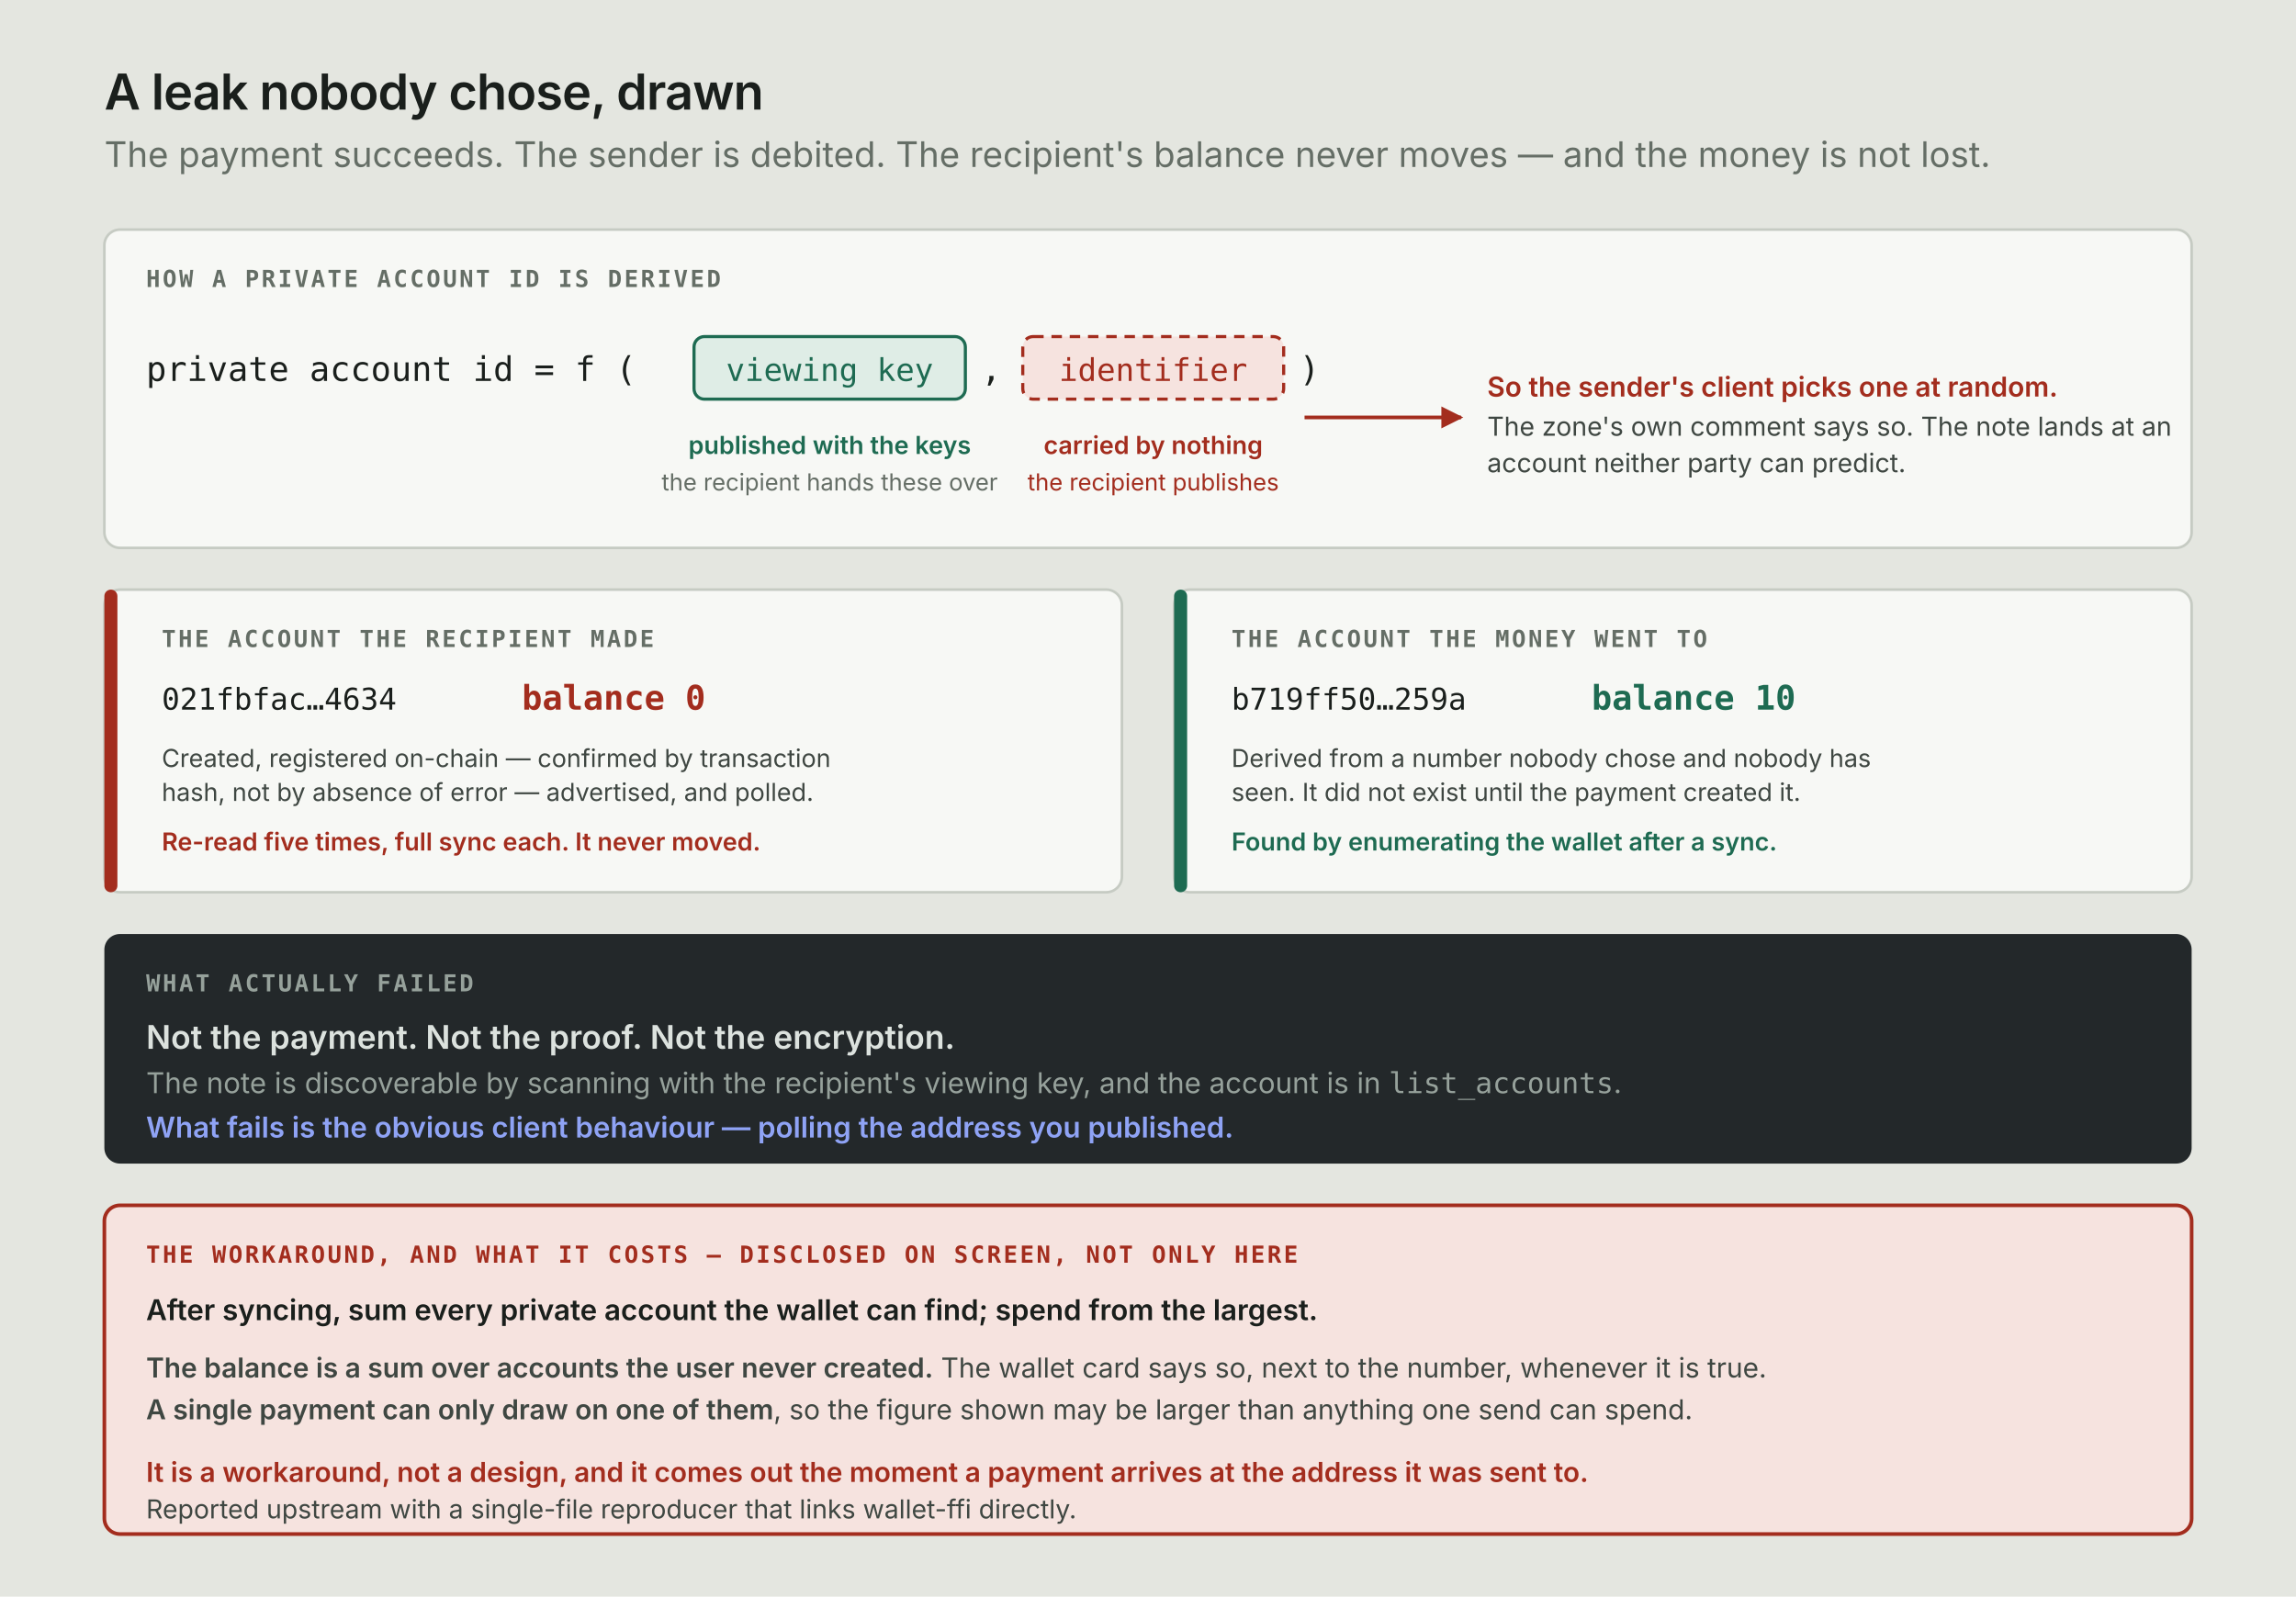
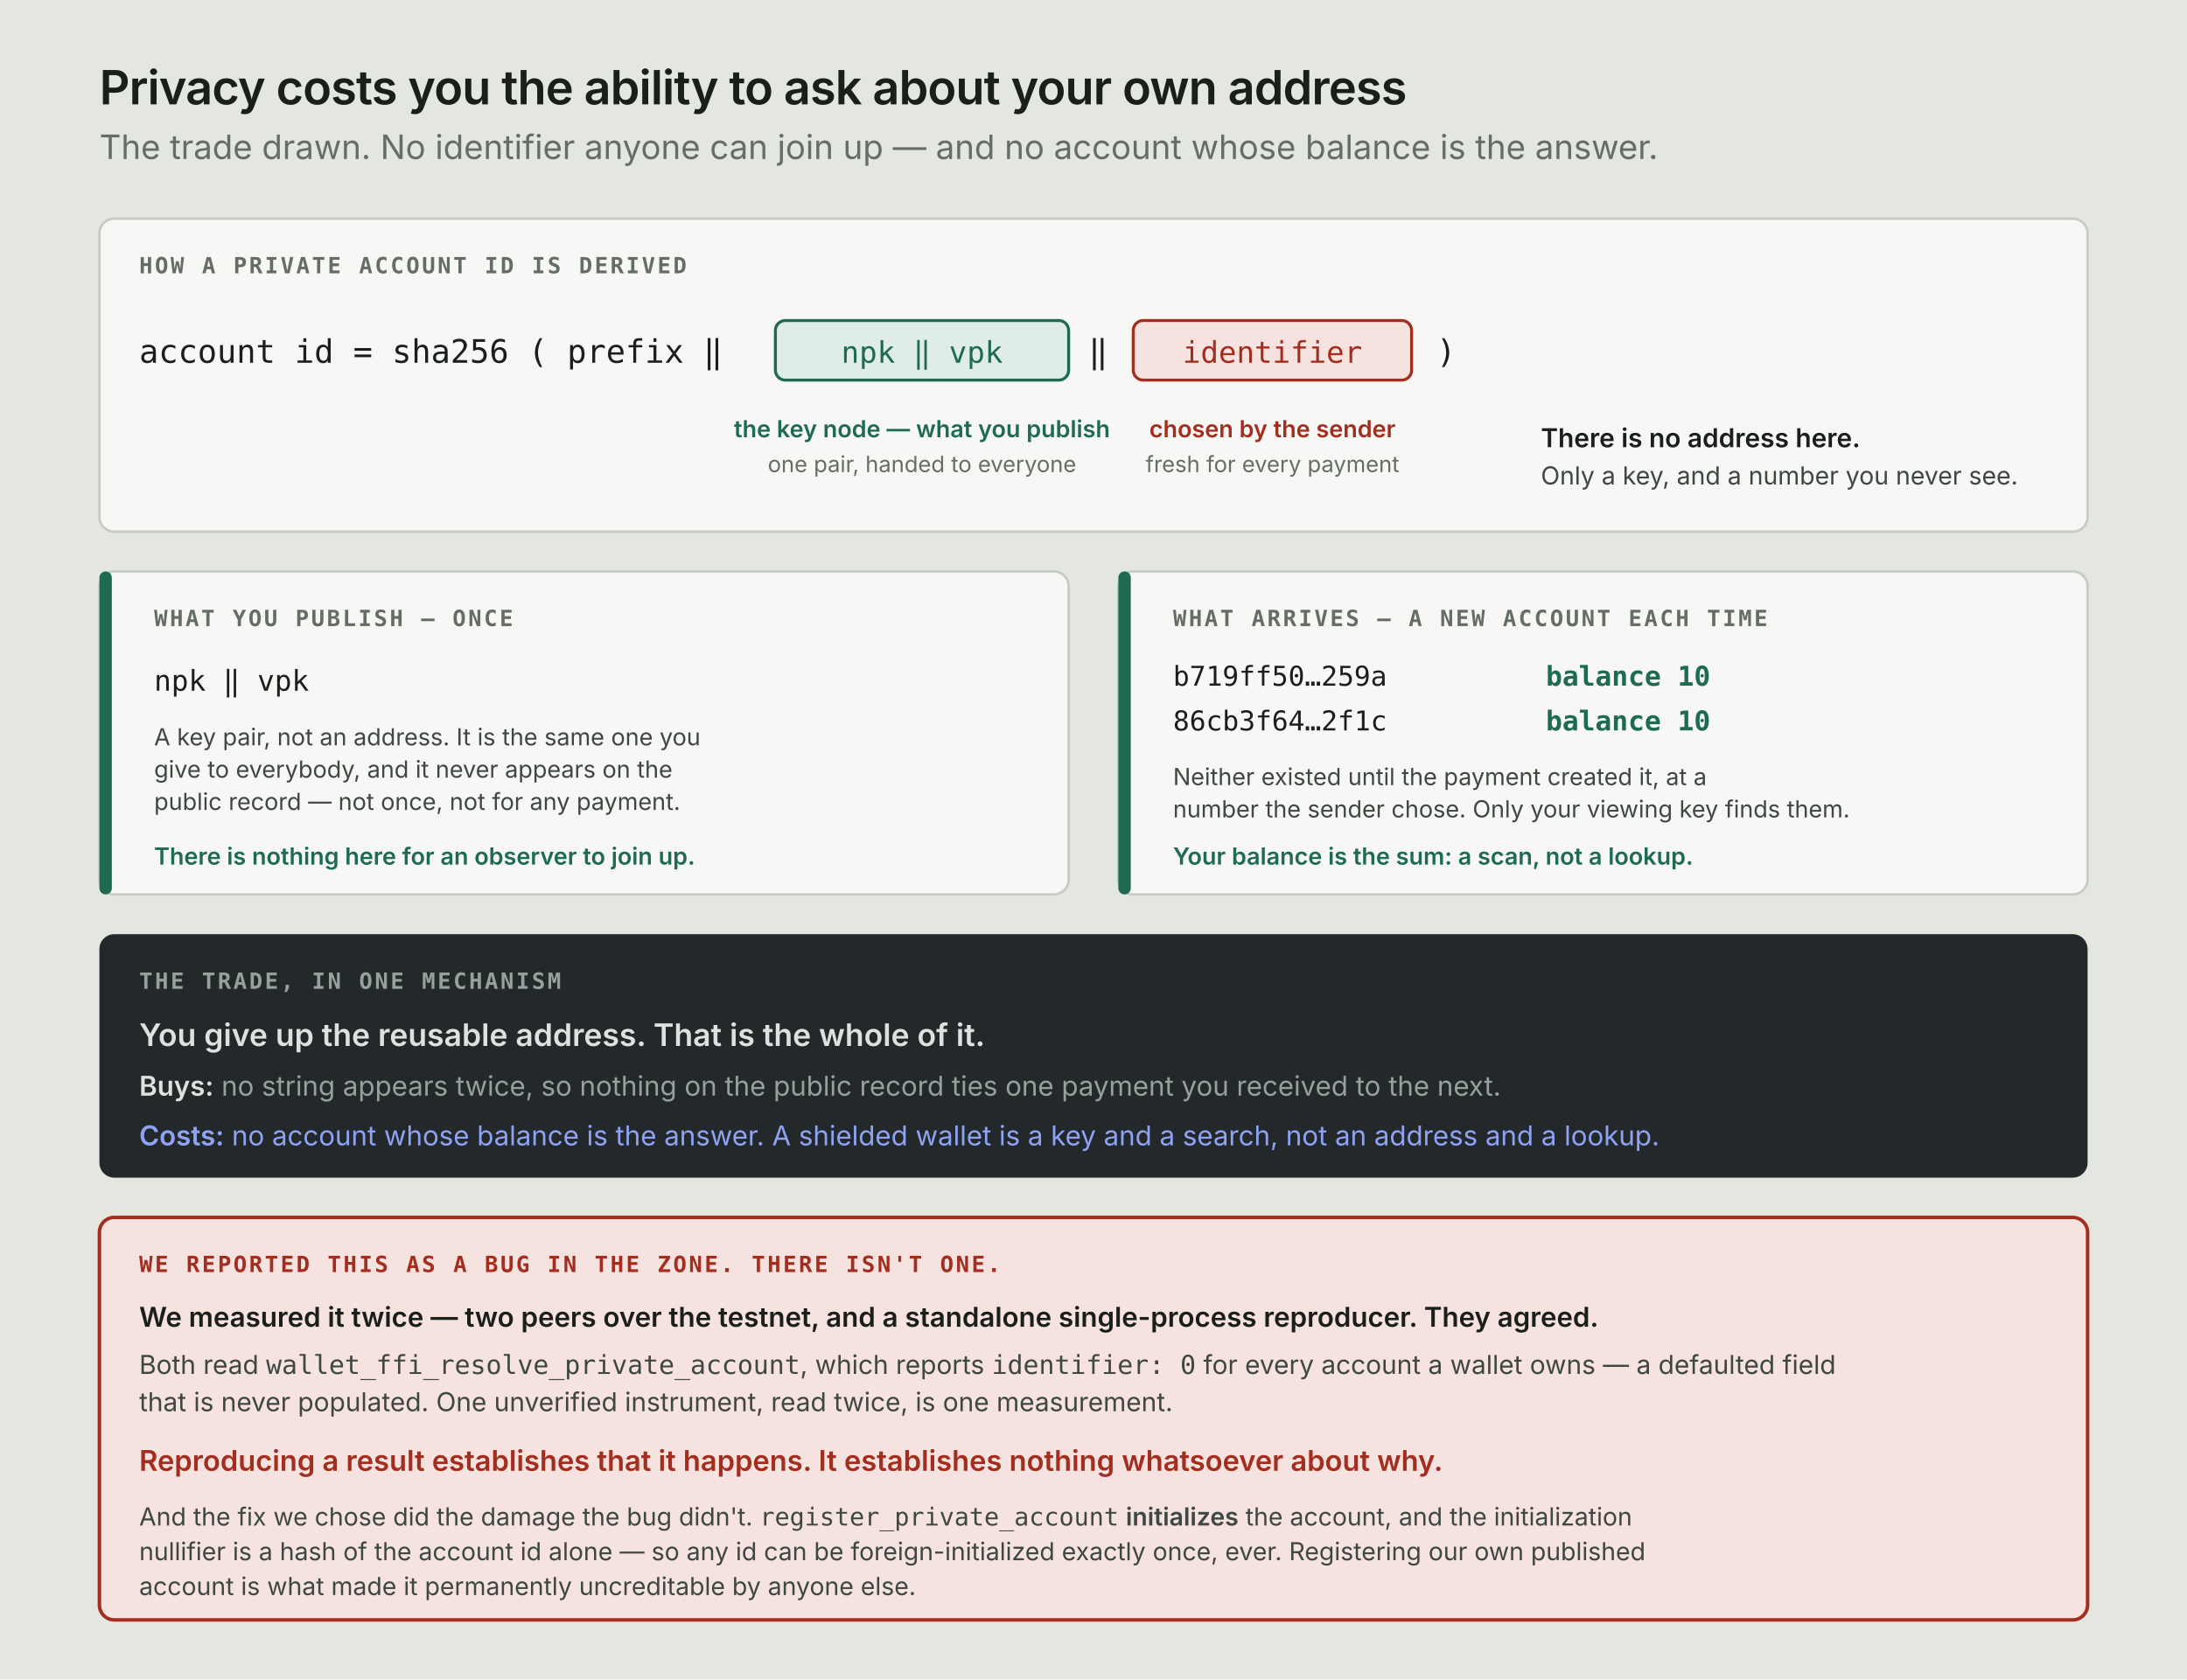
- <svg xmlns="http://www.w3.org/2000/svg" viewBox="0 0 880 612" width="880" height="612" font-family="'Instrument Sans',-apple-system,BlinkMacSystemFont,'Segoe UI',sans-serif">
-   <defs>
-     <marker id="d" viewBox="0 0 10 10" refX="9" refY="5" markerWidth="6" markerHeight="6" orient="auto-start-reverse">
-       <path d="M 0 0 L 10 5 L 0 10 z" fill="#A32D1E" />
-     </marker>
-   </defs>
-   <rect width="880" height="612" fill="#E4E6E0" />
-   <text x="40" y="42" font-size="19" font-weight="600" fill="#1A1F1C" letter-spacing="-0.3">A leak nobody chose, drawn</text>
-   <text x="40" y="64" font-size="13.5" fill="#656E66">The payment succeeds. The sender is debited. The recipient's balance never moves — and the money is not lost.</text>
-   <rect x="40" y="88" width="800" height="122" rx="6" fill="#F7F8F5" stroke="#C6CBC3" stroke-width="1" />
+ <svg xmlns="http://www.w3.org/2000/svg" viewBox="0 0 880 676" width="880" height="676" font-family="'Instrument Sans',-apple-system,BlinkMacSystemFont,'Segoe UI',sans-serif">
+   <rect width="880" height="676" fill="#E4E6E0" />
+   <text x="40" y="42" font-size="19" font-weight="600" fill="#1A1F1C" letter-spacing="-0.3">Privacy costs you the ability to ask about your own address</text>
+   <text x="40" y="64" font-size="13.5" fill="#656E66">The trade drawn. No identifier anyone can join up — and no account whose balance is the answer.</text>
+   <rect x="40" y="88" width="800" height="126" rx="6" fill="#F7F8F5" stroke="#C6CBC3" stroke-width="1" />
  <text x="56" y="110" font-size="9" font-family="'DM Mono',ui-monospace,Menlo,monospace" font-weight="600" letter-spacing="0.1em" fill="#656E66">HOW A PRIVATE ACCOUNT ID IS DERIVED</text>
-   <text x="56" y="146" font-size="13" font-family="'DM Mono',ui-monospace,Menlo,monospace" fill="#1A1F1C">private account id  =  f (</text>
-   <rect x="266" y="129" width="104" height="24" rx="4" fill="#DFEDE6" stroke="#1E6B52" stroke-width="1.2" />
-   <text x="318" y="146" font-size="12" font-family="'DM Mono',ui-monospace,Menlo,monospace" text-anchor="middle" fill="#1E6B52">viewing key</text>
-   <text x="376" y="146" font-size="13" font-family="'DM Mono',ui-monospace,Menlo,monospace" fill="#1A1F1C">,</text>
-   <rect x="392" y="129" width="100" height="24" rx="4" fill="#F6E3DF" stroke="#A32D1E" stroke-width="1.2" stroke-dasharray="4 3" />
-   <text x="442" y="146" font-size="12" font-family="'DM Mono',ui-monospace,Menlo,monospace" text-anchor="middle" fill="#A32D1E">identifier</text>
-   <text x="498" y="146" font-size="13" font-family="'DM Mono',ui-monospace,Menlo,monospace" fill="#1A1F1C">)</text>
-   <text x="318" y="174" font-size="9.5" text-anchor="middle" fill="#1E6B52" font-weight="600">published with the keys</text>
-   <text x="318" y="188" font-size="9" text-anchor="middle" fill="#656E66">the recipient hands these over</text>
-   <text x="442" y="174" font-size="9.5" text-anchor="middle" fill="#A32D1E" font-weight="600">carried by nothing</text>
-   <text x="442" y="188" font-size="9" text-anchor="middle" fill="#A32D1E">the recipient publishes</text>
-   <path d="M 500 160 L 560 160" stroke="#A32D1E" stroke-width="1.4" fill="none" marker-end="url(#d)" />
-   <text x="570" y="152" font-size="10.5" font-weight="600" fill="#A32D1E">So the sender's client picks one at random.</text>
-   <text x="570" y="167" font-size="10" fill="#3F4742">The zone's own comment says so. The note lands at an</text>
-   <text x="570" y="181" font-size="10" fill="#3F4742">account neither party can predict.</text>
-   <rect x="40" y="226" width="390" height="116" rx="6" fill="#F7F8F5" stroke="#C6CBC3" stroke-width="1" />
-   <rect x="40" y="226" width="5" height="116" rx="2.5" fill="#A32D1E" />
-   <text x="62" y="248" font-size="9" font-family="'DM Mono',ui-monospace,Menlo,monospace" font-weight="600" letter-spacing="0.1em" fill="#656E66">THE ACCOUNT THE RECIPIENT MADE</text>
-   <text x="62" y="272" font-size="11.5" font-family="'DM Mono',ui-monospace,Menlo,monospace" fill="#1A1F1C">021fbfac…4634</text>
-   <text x="200" y="272" font-size="13" font-family="'DM Mono',ui-monospace,Menlo,monospace" font-weight="600" fill="#A32D1E">balance 0</text>
-   <text x="62" y="294" font-size="9.5" fill="#3F4742">Created, registered on-chain — confirmed by transaction</text>
-   <text x="62" y="307" font-size="9.5" fill="#3F4742">hash, not by absence of error — advertised, and polled.</text>
-   <text x="62" y="326" font-size="9.5" fill="#A32D1E" font-weight="600">Re-read five times, full sync each. It never moved.</text>
-   <rect x="450" y="226" width="390" height="116" rx="6" fill="#F7F8F5" stroke="#C6CBC3" stroke-width="1" />
-   <rect x="450" y="226" width="5" height="116" rx="2.5" fill="#1E6B52" />
-   <text x="472" y="248" font-size="9" font-family="'DM Mono',ui-monospace,Menlo,monospace" font-weight="600" letter-spacing="0.1em" fill="#656E66">THE ACCOUNT THE MONEY WENT TO</text>
-   <text x="472" y="272" font-size="11.5" font-family="'DM Mono',ui-monospace,Menlo,monospace" fill="#1A1F1C">b719ff50…259a</text>
-   <text x="610" y="272" font-size="13" font-family="'DM Mono',ui-monospace,Menlo,monospace" font-weight="600" fill="#1E6B52">balance 10</text>
-   <text x="472" y="294" font-size="9.5" fill="#3F4742">Derived from a number nobody chose and nobody has</text>
-   <text x="472" y="307" font-size="9.5" fill="#3F4742">seen. It did not exist until the payment created it.</text>
-   <text x="472" y="326" font-size="9.5" fill="#1E6B52" font-weight="600">Found by enumerating the wallet after a sync.</text>
-   <rect x="40" y="358" width="800" height="88" rx="6" fill="#23282A" />
-   <text x="56" y="380" font-size="9" font-family="'DM Mono',ui-monospace,Menlo,monospace" font-weight="600" letter-spacing="0.1em" fill="#96A19B">WHAT ACTUALLY FAILED</text>
-   <text x="56" y="402" font-size="12.5" font-weight="600" fill="#DCE2DE">Not the payment. Not the proof. Not the encryption.</text>
-   <text x="56" y="419" font-size="11" fill="#96A19B">The note is discoverable by scanning with the recipient's viewing key, and the account is in <tspan font-family="'DM Mono',ui-monospace,Menlo,monospace">list_accounts</tspan>.</text>
-   <text x="56" y="436" font-size="11" font-weight="600" fill="#8FA3F5">What fails is the obvious client behaviour — polling the address you published.</text>
-   <rect x="40" y="462" width="800" height="126" rx="6" fill="#F6E3DF" stroke="#A32D1E" stroke-width="1.4" />
-   <text x="56" y="484" font-size="9" font-family="'DM Mono',ui-monospace,Menlo,monospace" font-weight="600" letter-spacing="0.1em" fill="#A32D1E">THE WORKAROUND, AND WHAT IT COSTS — DISCLOSED ON SCREEN, NOT ONLY HERE</text>
-   <text x="56" y="506" font-size="11" font-weight="600" fill="#1A1F1C">After syncing, sum every private account the wallet can find; spend from the largest.</text>
-   <text x="56" y="528" font-size="10.5" fill="#3F4742">
-     <tspan font-weight="600">The balance is a sum over accounts the user never created.</tspan> The wallet card says so, next to the number, whenever it is true.</text>
-   <text x="56" y="544" font-size="10.5" fill="#3F4742">
-     <tspan font-weight="600">A single payment can only draw on one of them</tspan>, so the figure shown may be larger than anything one send can spend.</text>
-   <text x="56" y="568" font-size="10.5" font-weight="600" fill="#A32D1E">It is a workaround, not a design, and it comes out the moment a payment arrives at the address it was sent to.</text>
-   <text x="56" y="582" font-size="10" fill="#3F4742">Reported upstream with a single-file reproducer that links wallet-ffi directly.</text>
+   <text x="56" y="146" font-size="13" font-family="'DM Mono',ui-monospace,Menlo,monospace" fill="#1A1F1C">account id  =  sha256 ( prefix ‖</text>
+   <rect x="312" y="129" width="118" height="24" rx="4" fill="#DFEDE6" stroke="#1E6B52" stroke-width="1.2" />
+   <text x="371" y="146" font-size="12" font-family="'DM Mono',ui-monospace,Menlo,monospace" text-anchor="middle" fill="#1E6B52">npk ‖ vpk</text>
+   <text x="438" y="146" font-size="13" font-family="'DM Mono',ui-monospace,Menlo,monospace" fill="#1A1F1C">‖</text>
+   <rect x="456" y="129" width="112" height="24" rx="4" fill="#F6E3DF" stroke="#A32D1E" stroke-width="1.2" />
+   <text x="512" y="146" font-size="12" font-family="'DM Mono',ui-monospace,Menlo,monospace" text-anchor="middle" fill="#A32D1E">identifier</text>
+   <text x="578" y="146" font-size="13" font-family="'DM Mono',ui-monospace,Menlo,monospace" fill="#1A1F1C">)</text>
+   <text x="371" y="176" font-size="9.5" text-anchor="middle" fill="#1E6B52" font-weight="600">the key node — what you publish</text>
+   <text x="371" y="190" font-size="9" text-anchor="middle" fill="#656E66">one pair, handed to everyone</text>
+   <text x="512" y="176" font-size="9.5" text-anchor="middle" fill="#A32D1E" font-weight="600">chosen by the sender</text>
+   <text x="512" y="190" font-size="9" text-anchor="middle" fill="#656E66">fresh for every payment</text>
+   <text x="620" y="180" font-size="10.5" font-weight="600" fill="#1A1F1C">There is no address here.</text>
+   <text x="620" y="195" font-size="10" fill="#3F4742">Only a key, and a number you never see.</text>
+   <rect x="40" y="230" width="390" height="130" rx="6" fill="#F7F8F5" stroke="#C6CBC3" stroke-width="1" />
+   <rect x="40" y="230" width="5" height="130" rx="2.5" fill="#1E6B52" />
+   <text x="62" y="252" font-size="9" font-family="'DM Mono',ui-monospace,Menlo,monospace" font-weight="600" letter-spacing="0.1em" fill="#656E66">WHAT YOU PUBLISH — ONCE</text>
+   <text x="62" y="278" font-size="11.5" font-family="'DM Mono',ui-monospace,Menlo,monospace" fill="#1A1F1C">npk ‖ vpk</text>
+   <text x="62" y="300" font-size="9.5" fill="#3F4742">A key pair, not an address. It is the same one you</text>
+   <text x="62" y="313" font-size="9.5" fill="#3F4742">give to everybody, and it never appears on the</text>
+   <text x="62" y="326" font-size="9.5" fill="#3F4742">public record — not once, not for any payment.</text>
+   <text x="62" y="348" font-size="9.5" font-weight="600" fill="#1E6B52">There is nothing here for an observer to join up.</text>
+   <rect x="450" y="230" width="390" height="130" rx="6" fill="#F7F8F5" stroke="#C6CBC3" stroke-width="1" />
+   <rect x="450" y="230" width="5" height="130" rx="2.5" fill="#1E6B52" />
+   <text x="472" y="252" font-size="9" font-family="'DM Mono',ui-monospace,Menlo,monospace" font-weight="600" letter-spacing="0.1em" fill="#656E66">WHAT ARRIVES — A NEW ACCOUNT EACH TIME</text>
+   <text x="472" y="276" font-size="11" font-family="'DM Mono',ui-monospace,Menlo,monospace" fill="#1A1F1C">b719ff50…259a</text>
+   <text x="622" y="276" font-size="11" font-family="'DM Mono',ui-monospace,Menlo,monospace" font-weight="600" fill="#1E6B52">balance 10</text>
+   <text x="472" y="294" font-size="11" font-family="'DM Mono',ui-monospace,Menlo,monospace" fill="#1A1F1C">86cb3f64…2f1c</text>
+   <text x="622" y="294" font-size="11" font-family="'DM Mono',ui-monospace,Menlo,monospace" font-weight="600" fill="#1E6B52">balance 10</text>
+   <text x="472" y="316" font-size="9.5" fill="#3F4742">Neither existed until the payment created it, at a</text>
+   <text x="472" y="329" font-size="9.5" fill="#3F4742">number the sender chose. Only your viewing key finds them.</text>
+   <text x="472" y="348" font-size="9.5" font-weight="600" fill="#1E6B52">Your balance is the sum: a scan, not a lookup.</text>
+   <rect x="40" y="376" width="800" height="98" rx="6" fill="#23282A" />
+   <text x="56" y="398" font-size="9" font-family="'DM Mono',ui-monospace,Menlo,monospace" font-weight="600" letter-spacing="0.1em" fill="#96A19B">THE TRADE, IN ONE MECHANISM</text>
+   <text x="56" y="421" font-size="12.5" font-weight="600" fill="#DCE2DE">You give up the reusable address. That is the whole of it.</text>
+   <text x="56" y="441" font-size="11" fill="#96A19B">
+     <tspan font-weight="600" fill="#DCE2DE">Buys:</tspan> no string appears twice, so nothing on the public record ties one payment you received to the next.</text>
+   <text x="56" y="461" font-size="11" fill="#8FA3F5">
+     <tspan font-weight="600">Costs:</tspan> no account whose balance is the answer. A shielded wallet is a key and a search, not an address and a lookup.</text>
+   <rect x="40" y="490" width="800" height="162" rx="6" fill="#F6E3DF" stroke="#A32D1E" stroke-width="1.4" />
+   <text x="56" y="512" font-size="9" font-family="'DM Mono',ui-monospace,Menlo,monospace" font-weight="600" letter-spacing="0.1em" fill="#A32D1E">WE REPORTED THIS AS A BUG IN THE ZONE. THERE ISN'T ONE.</text>
+   <text x="56" y="534" font-size="11" font-weight="600" fill="#1A1F1C">We measured it twice — two peers over the testnet, and a standalone single-process reproducer. They agreed.</text>
+   <text x="56" y="553" font-size="10.5" fill="#3F4742">Both read <tspan font-family="'DM Mono',ui-monospace,Menlo,monospace">wallet_ffi_resolve_private_account</tspan>, which reports <tspan font-family="'DM Mono',ui-monospace,Menlo,monospace">identifier: 0</tspan> for every account a wallet owns — a defaulted field</text>
+   <text x="56" y="568" font-size="10.5" fill="#3F4742">that is never populated. One unverified instrument, read twice, is one measurement.</text>
+   <text x="56" y="592" font-size="11.5" font-weight="600" fill="#A32D1E">Reproducing a result establishes that it happens. It establishes nothing whatsoever about why.</text>
+   <text x="56" y="614" font-size="10" fill="#3F4742">And the fix we chose did the damage the bug didn't. <tspan font-family="'DM Mono',ui-monospace,Menlo,monospace">register_private_account</tspan>
+     <tspan font-weight="600">initializes</tspan> the account, and the initialization</text>
+   <text x="56" y="628" font-size="10" fill="#3F4742">nullifier is a hash of the account id alone — so any id can be foreign-initialized exactly once, ever. Registering our own published</text>
+   <text x="56" y="642" font-size="10" fill="#3F4742">account is what made it permanently uncreditable by anyone else.</text>
</svg>
